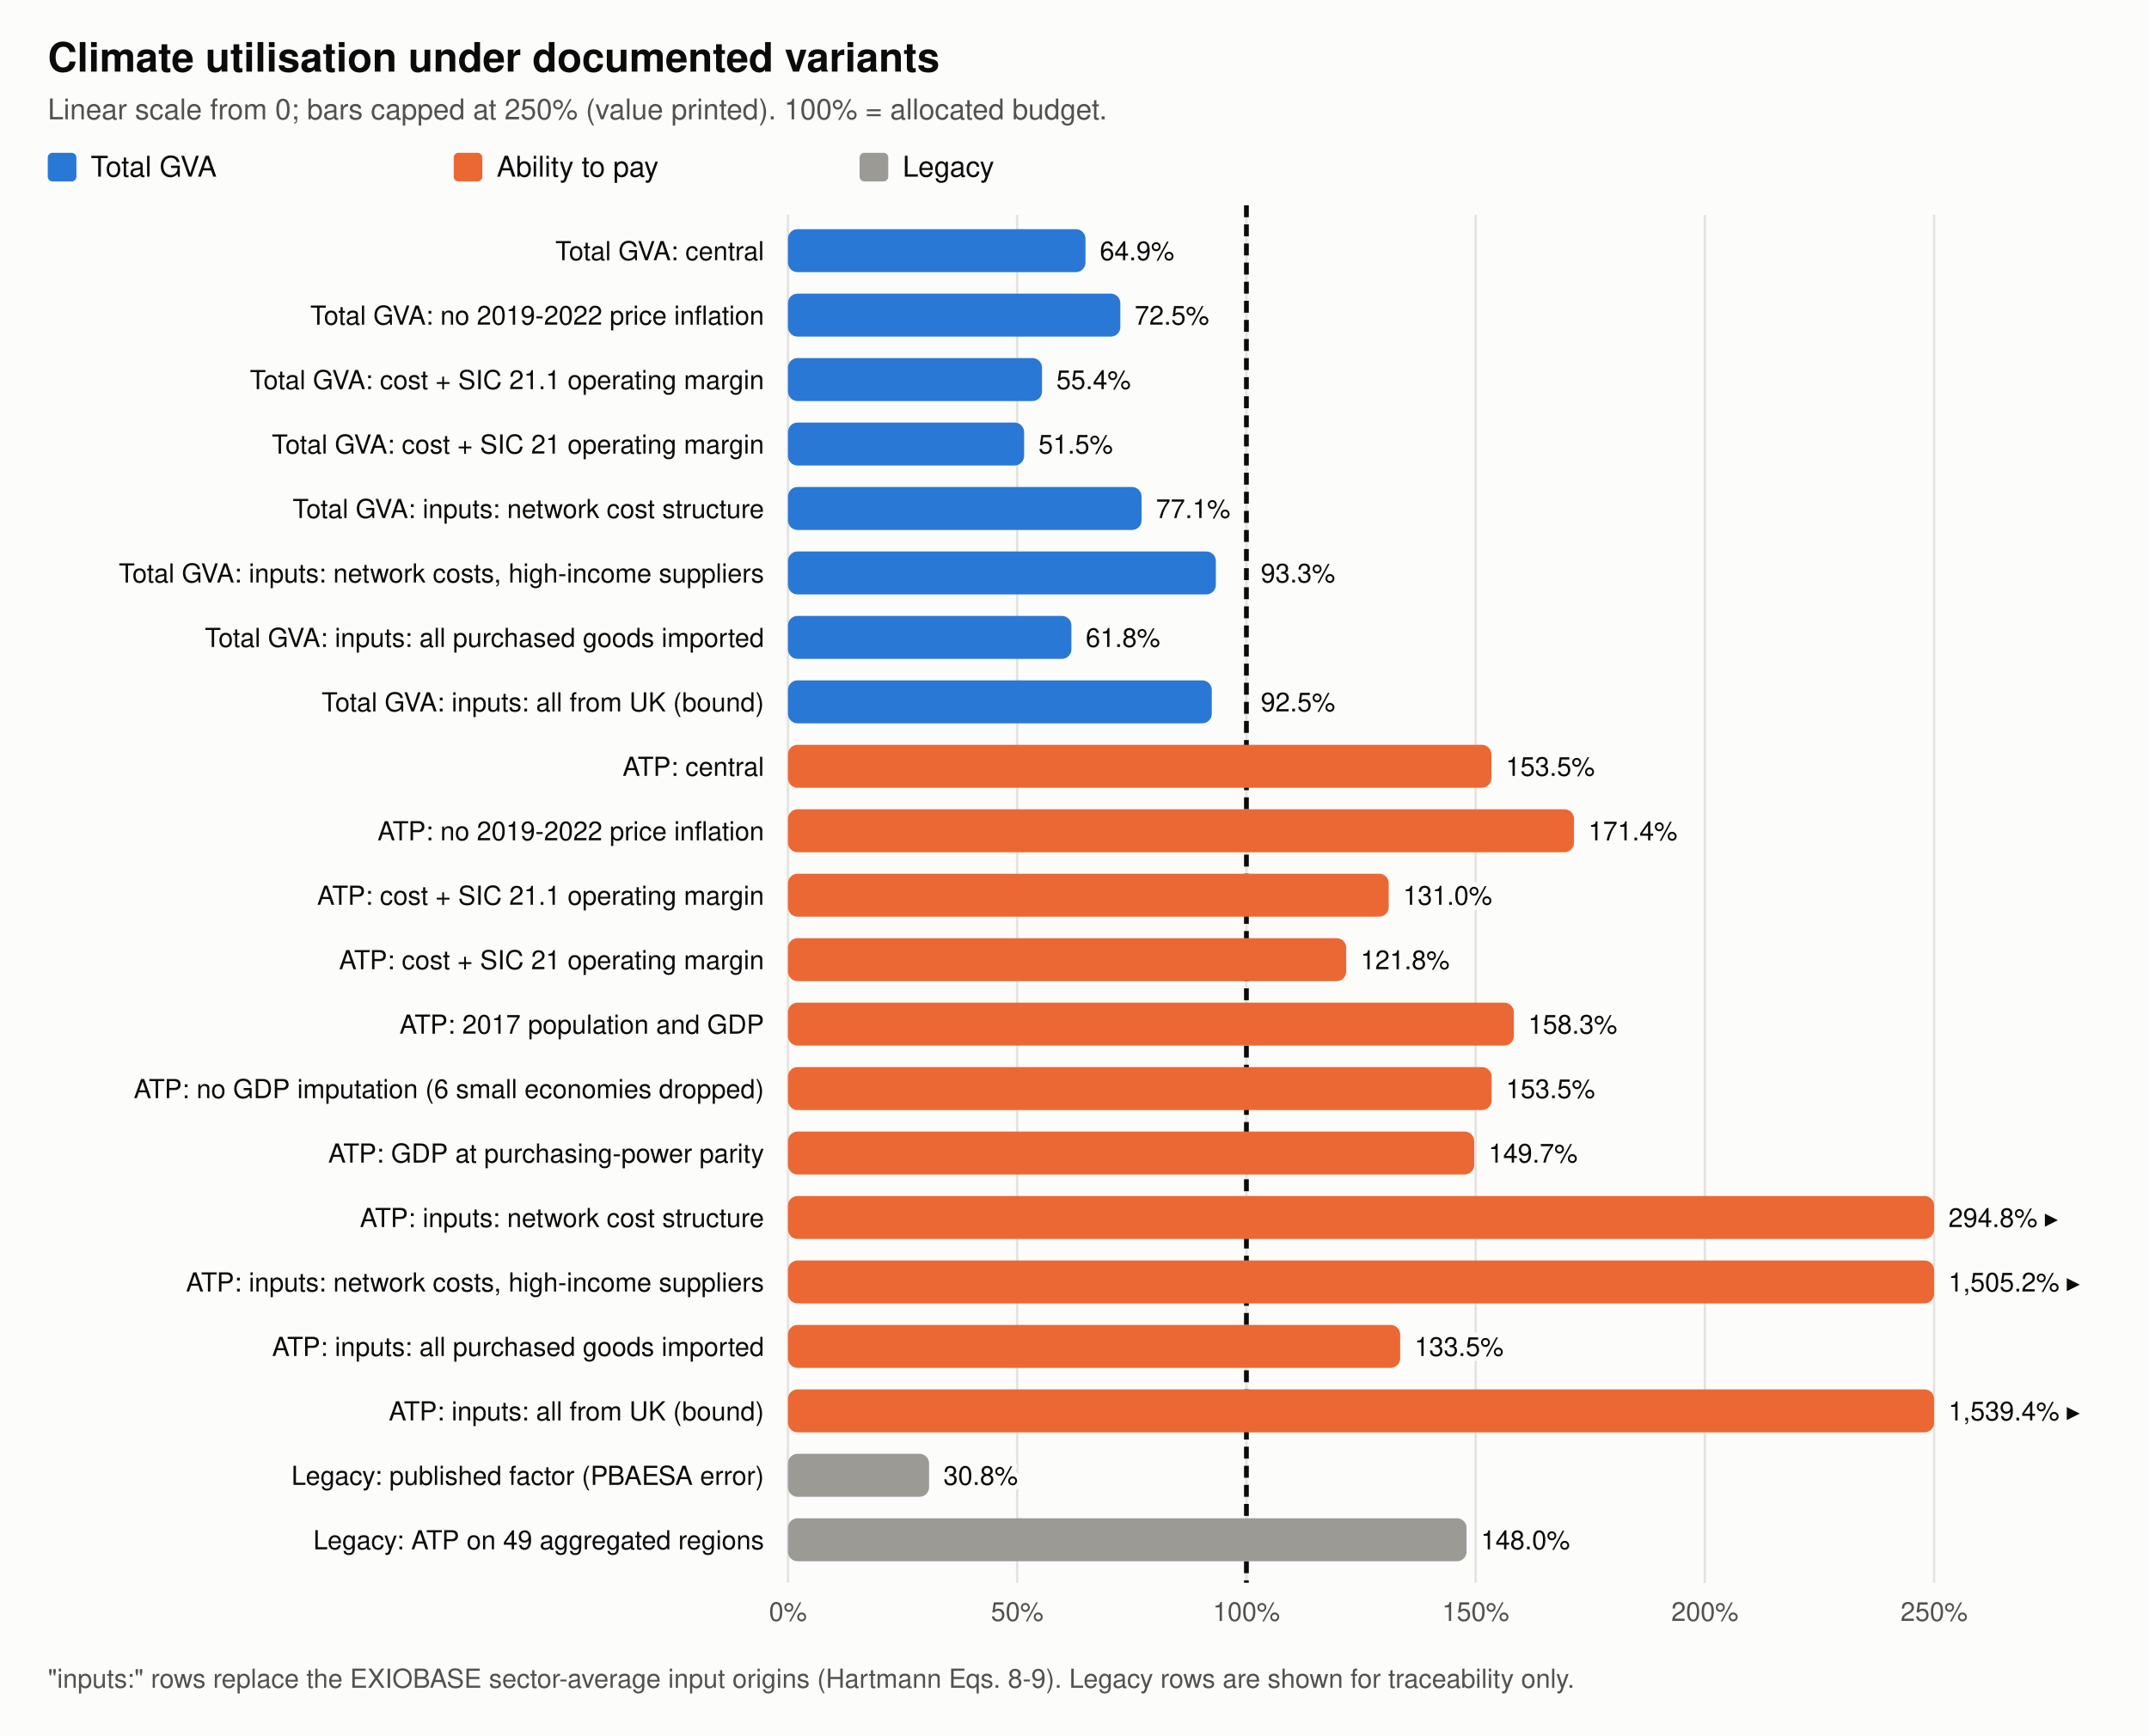
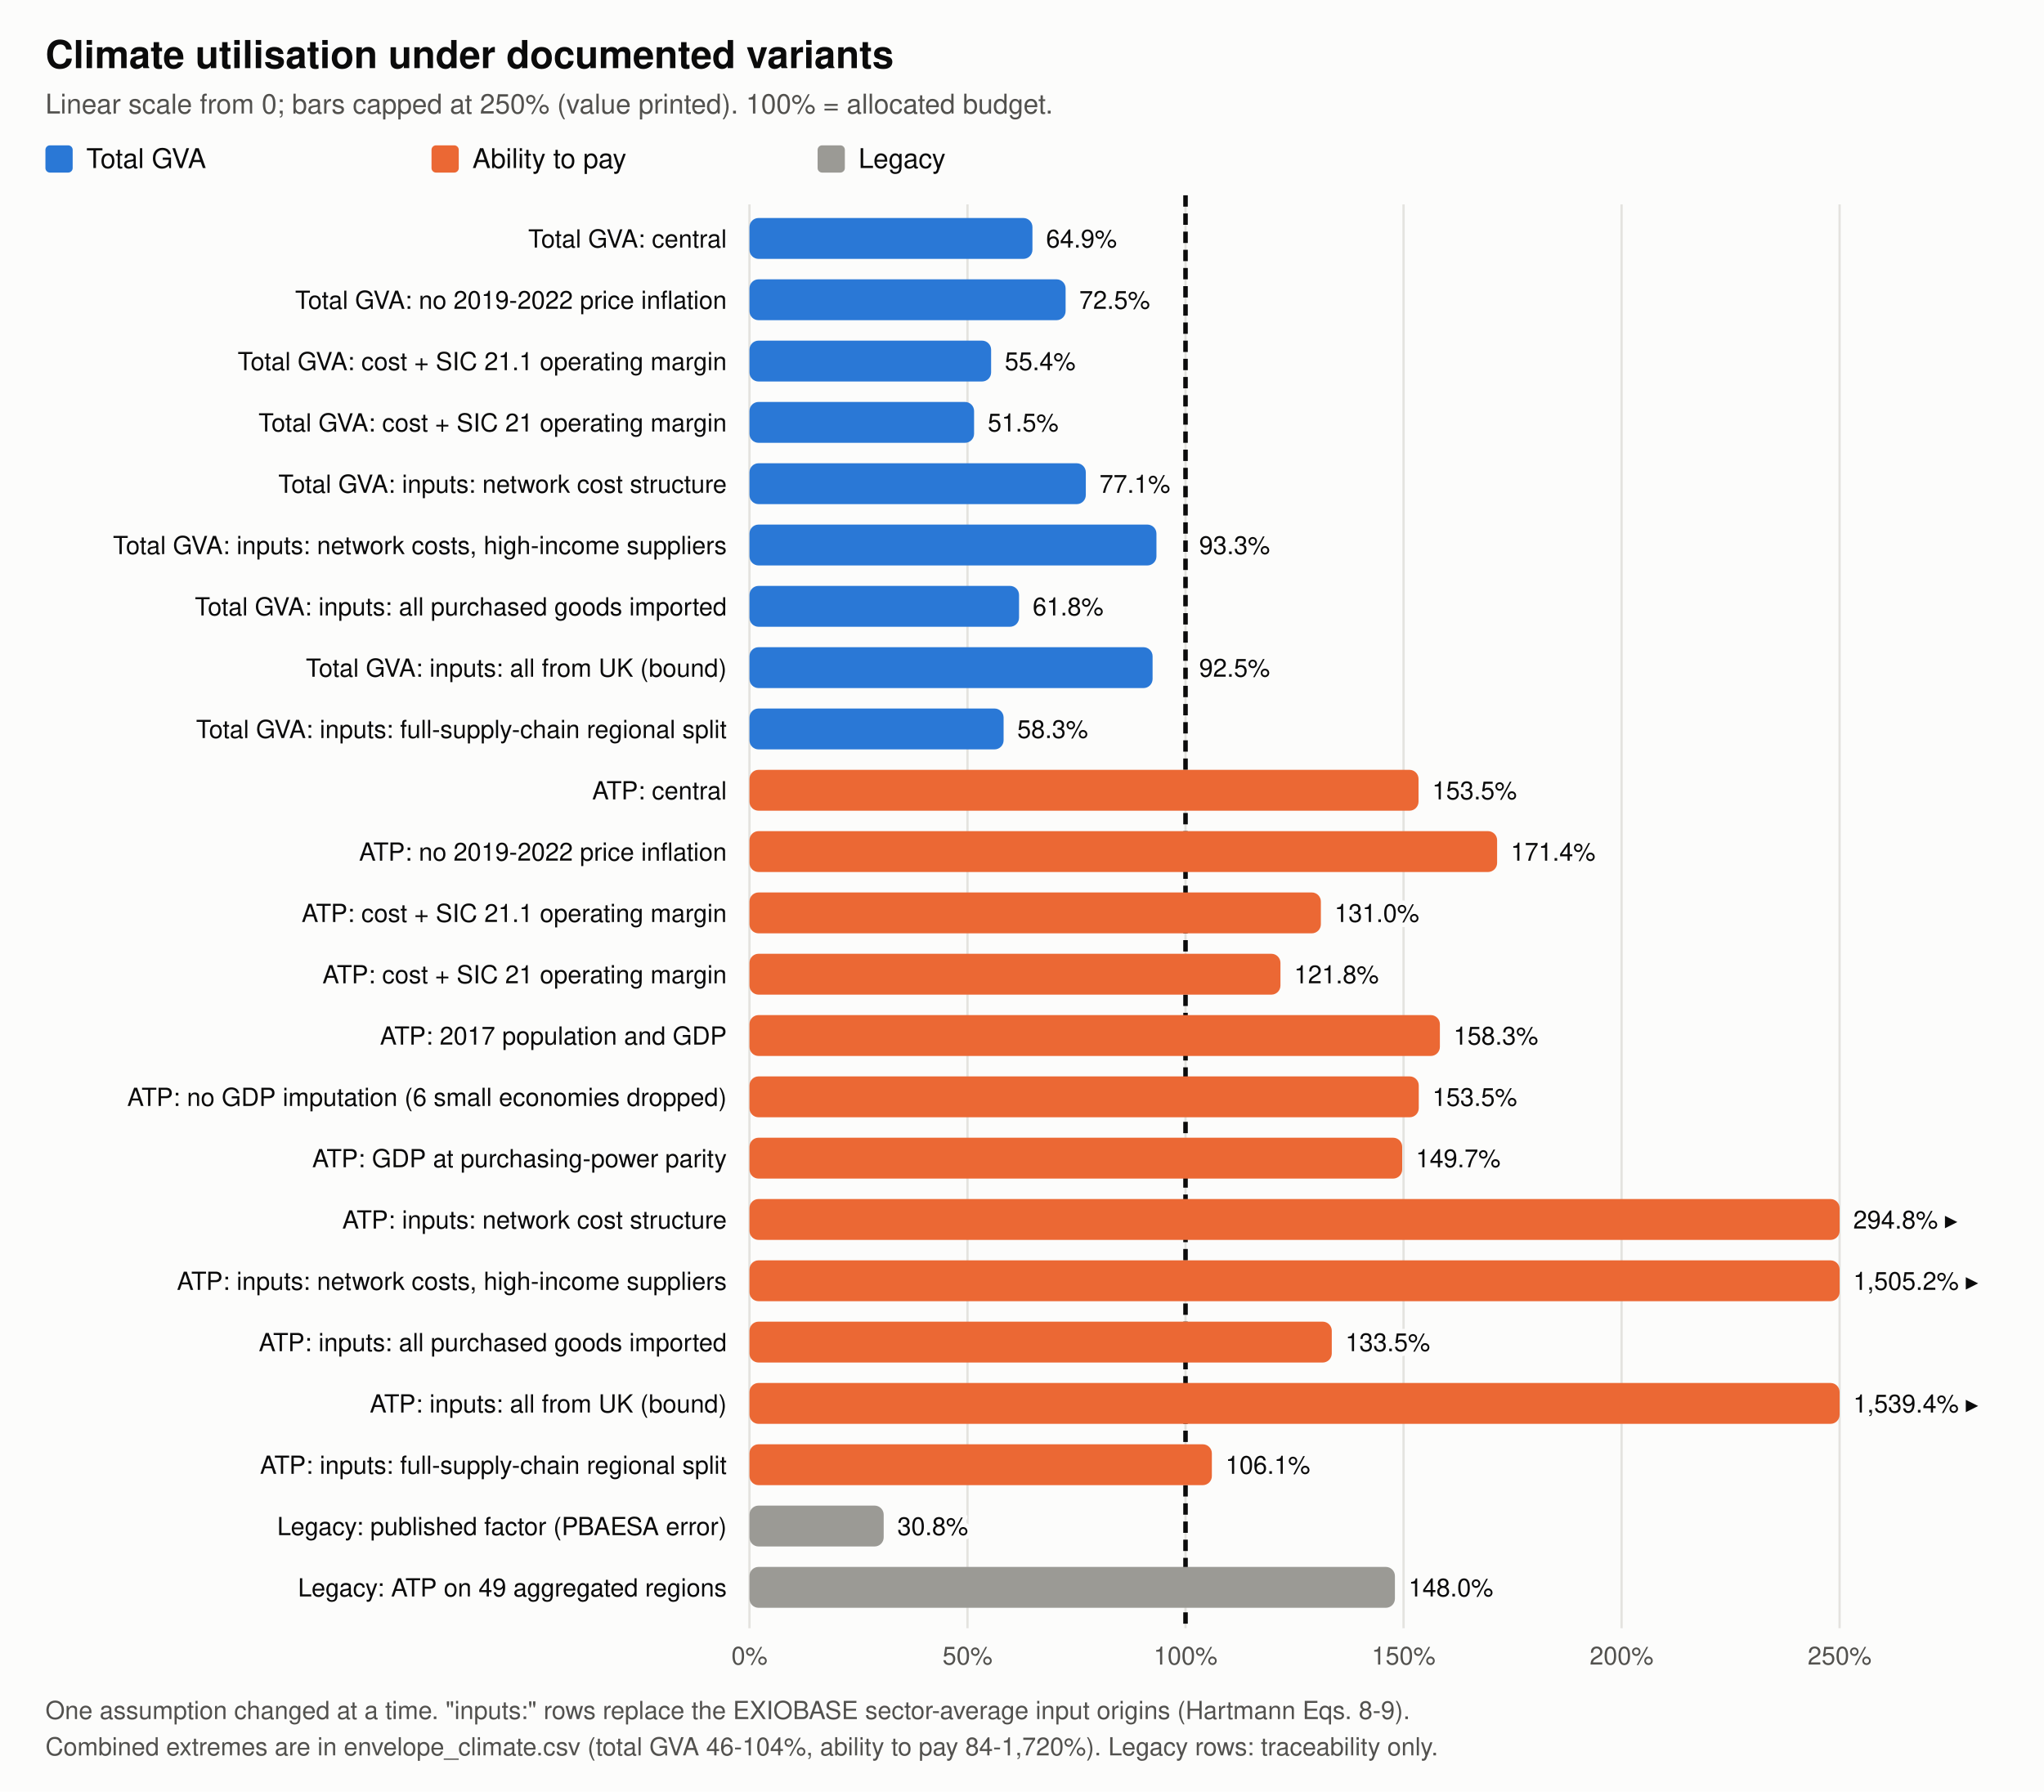
- <svg xmlns="http://www.w3.org/2000/svg" viewBox="0 0 900 727" width="900" height="727" font-family="Helvetica, Arial, sans-serif" role="img" aria-labelledby="t d">
+ <svg xmlns="http://www.w3.org/2000/svg" viewBox="0 0 900 789" width="900" height="789" font-family="Helvetica, Arial, sans-serif" role="img" aria-labelledby="t d">
  <style>.bg{fill:#fcfcfb}.t1{fill:#0b0b0b}.t2{fill:#52514e}.grid{stroke:#e4e3df}.ref{stroke:#0b0b0b}.over{fill:#f3f2ef}.s1{fill:#2a78d6}.s2{fill:#eb6834}.s3{fill:#1baf7a}.l3{stroke:#1baf7a}.sg{fill:#9b9a95}.ring{stroke:#fcfcfb}.halo{stroke:#fcfcfb;stroke-width:4px;paint-order:stroke;stroke-linejoin:round}@media (prefers-color-scheme: dark){.bg{fill:#1a1a19}.t1{fill:#f0efec}.t2{fill:#c3c2b7}.grid{stroke:#34332f}.ref{stroke:#f0efec}.over{fill:#24231f}.s1{fill:#3987e5}.s2{fill:#d95926}.s3{fill:#199e70}.l3{stroke:#199e70}.sg{fill:#8a8984}.ring{stroke:#1a1a19}.halo{stroke:#1a1a19}}</style>
-   <rect class="bg" width="900" height="727" />
+   <rect class="bg" width="900" height="789" />
  <text class="t1" x="20" y="30" font-size="17" font-weight="600">Climate utilisation under documented variants</text>
  <text class="t2" x="20" y="50" font-size="12">Linear scale from 0; bars capped at 250% (value printed). 100% = allocated budget.</text>
  <rect class="s1" x="20" y="64" width="12" height="12" rx="2" />
  <text class="t1" x="38" y="74" font-size="12">Total GVA</text>
  <rect class="s2" x="190" y="64" width="12" height="12" rx="2" />
  <text class="t1" x="208" y="74" font-size="12">Ability to pay</text>
  <rect class="sg" x="360" y="64" width="12" height="12" rx="2" />
  <text class="t1" x="378" y="74" font-size="12">Legacy</text>
-   <line class="grid" x1="330.0" y1="90" x2="330.0" y2="663" />
-   <text class="t2" x="330.0" y="679" font-size="11" text-anchor="middle">0%</text>
-   <line class="grid" x1="426.0" y1="90" x2="426.0" y2="663" />
-   <text class="t2" x="426.0" y="679" font-size="11" text-anchor="middle">50%</text>
-   <line class="grid" x1="522.0" y1="90" x2="522.0" y2="663" />
-   <text class="t2" x="522.0" y="679" font-size="11" text-anchor="middle">100%</text>
-   <line class="grid" x1="618.0" y1="90" x2="618.0" y2="663" />
-   <text class="t2" x="618.0" y="679" font-size="11" text-anchor="middle">150%</text>
-   <line class="grid" x1="714.0" y1="90" x2="714.0" y2="663" />
-   <text class="t2" x="714.0" y="679" font-size="11" text-anchor="middle">200%</text>
-   <line class="grid" x1="810.0" y1="90" x2="810.0" y2="663" />
-   <text class="t2" x="810.0" y="679" font-size="11" text-anchor="middle">250%</text>
-   <line class="ref" x1="522.0" y1="86" x2="522.0" y2="663" stroke-width="2" stroke-dasharray="5 3" />
+   <line class="grid" x1="330.0" y1="90" x2="330.0" y2="717" />
+   <text class="t2" x="330.0" y="733" font-size="11" text-anchor="middle">0%</text>
+   <line class="grid" x1="426.0" y1="90" x2="426.0" y2="717" />
+   <text class="t2" x="426.0" y="733" font-size="11" text-anchor="middle">50%</text>
+   <line class="grid" x1="522.0" y1="90" x2="522.0" y2="717" />
+   <text class="t2" x="522.0" y="733" font-size="11" text-anchor="middle">100%</text>
+   <line class="grid" x1="618.0" y1="90" x2="618.0" y2="717" />
+   <text class="t2" x="618.0" y="733" font-size="11" text-anchor="middle">150%</text>
+   <line class="grid" x1="714.0" y1="90" x2="714.0" y2="717" />
+   <text class="t2" x="714.0" y="733" font-size="11" text-anchor="middle">200%</text>
+   <line class="grid" x1="810.0" y1="90" x2="810.0" y2="717" />
+   <text class="t2" x="810.0" y="733" font-size="11" text-anchor="middle">250%</text>
+   <line class="ref" x1="522.0" y1="86" x2="522.0" y2="717" stroke-width="2" stroke-dasharray="5 3" />
  <text class="t1" x="320" y="109.0" font-size="11" text-anchor="end">Total GVA: central</text>
  <g>
    <rect class="s1" x="330" y="96" width="124.6" height="18" rx="4" />
  </g>
  <text class="t1 halo" x="460.6" y="109.0" font-size="11">64.9%</text>
  <text class="t1" x="320" y="136.0" font-size="11" text-anchor="end">Total GVA: no 2019-2022 price inflation</text>
  <g>
    <rect class="s1" x="330" y="123" width="139.2" height="18" rx="4" />
  </g>
  <text class="t1 halo" x="475.2" y="136.0" font-size="11">72.5%</text>
  <text class="t1" x="320" y="163.0" font-size="11" text-anchor="end">Total GVA: cost + SIC 21.1 operating margin</text>
  <g>
    <rect class="s1" x="330" y="150" width="106.4" height="18" rx="4" />
  </g>
  <text class="t1 halo" x="442.4" y="163.0" font-size="11">55.4%</text>
  <text class="t1" x="320" y="190.0" font-size="11" text-anchor="end">Total GVA: cost + SIC 21 operating margin</text>
  <g>
    <rect class="s1" x="330" y="177" width="98.9" height="18" rx="4" />
  </g>
  <text class="t1 halo" x="434.9" y="190.0" font-size="11">51.5%</text>
  <text class="t1" x="320" y="217.0" font-size="11" text-anchor="end">Total GVA: inputs: network cost structure</text>
  <g>
    <rect class="s1" x="330" y="204" width="148.1" height="18" rx="4" />
  </g>
  <text class="t1 halo" x="484.1" y="217.0" font-size="11">77.1%</text>
  <text class="t1" x="320" y="244.0" font-size="11" text-anchor="end">Total GVA: inputs: network costs, high-income suppliers</text>
  <g>
    <rect class="s1" x="330" y="231" width="179.2" height="18" rx="4" />
  </g>
  <text class="t1 halo" x="528.0" y="244.0" font-size="11">93.3%</text>
  <text class="t1" x="320" y="271.0" font-size="11" text-anchor="end">Total GVA: inputs: all purchased goods imported</text>
  <g>
    <rect class="s1" x="330" y="258" width="118.7" height="18" rx="4" />
  </g>
  <text class="t1 halo" x="454.7" y="271.0" font-size="11">61.8%</text>
  <text class="t1" x="320" y="298.0" font-size="11" text-anchor="end">Total GVA: inputs: all from UK (bound)</text>
  <g>
    <rect class="s1" x="330" y="285" width="177.5" height="18" rx="4" />
  </g>
  <text class="t1 halo" x="528.0" y="298.0" font-size="11">92.5%</text>
-   <text class="t1" x="320" y="325.0" font-size="11" text-anchor="end">ATP: central</text>
+   <text class="t1" x="320" y="325.0" font-size="11" text-anchor="end">Total GVA: inputs: full-supply-chain regional split</text>
  <g>
-     <rect class="s2" x="330" y="312" width="294.6" height="18" rx="4" />
+     <rect class="s1" x="330" y="312" width="111.9" height="18" rx="4" />
  </g>
-   <text class="t1 halo" x="630.6" y="325.0" font-size="11">153.5%</text>
-   <text class="t1" x="320" y="352.0" font-size="11" text-anchor="end">ATP: no 2019-2022 price inflation</text>
+   <text class="t1 halo" x="447.9" y="325.0" font-size="11">58.3%</text>
+   <text class="t1" x="320" y="352.0" font-size="11" text-anchor="end">ATP: central</text>
  <g>
-     <rect class="s2" x="330" y="339" width="329.2" height="18" rx="4" />
+     <rect class="s2" x="330" y="339" width="294.6" height="18" rx="4" />
  </g>
-   <text class="t1 halo" x="665.2" y="352.0" font-size="11">171.4%</text>
-   <text class="t1" x="320" y="379.0" font-size="11" text-anchor="end">ATP: cost + SIC 21.1 operating margin</text>
+   <text class="t1 halo" x="630.6" y="352.0" font-size="11">153.5%</text>
+   <text class="t1" x="320" y="379.0" font-size="11" text-anchor="end">ATP: no 2019-2022 price inflation</text>
  <g>
-     <rect class="s2" x="330" y="366" width="251.6" height="18" rx="4" />
+     <rect class="s2" x="330" y="366" width="329.2" height="18" rx="4" />
  </g>
-   <text class="t1 halo" x="587.6" y="379.0" font-size="11">131.0%</text>
-   <text class="t1" x="320" y="406.0" font-size="11" text-anchor="end">ATP: cost + SIC 21 operating margin</text>
+   <text class="t1 halo" x="665.2" y="379.0" font-size="11">171.4%</text>
+   <text class="t1" x="320" y="406.0" font-size="11" text-anchor="end">ATP: cost + SIC 21.1 operating margin</text>
  <g>
-     <rect class="s2" x="330" y="393" width="233.8" height="18" rx="4" />
+     <rect class="s2" x="330" y="393" width="251.6" height="18" rx="4" />
  </g>
-   <text class="t1 halo" x="569.8" y="406.0" font-size="11">121.8%</text>
-   <text class="t1" x="320" y="433.0" font-size="11" text-anchor="end">ATP: 2017 population and GDP</text>
+   <text class="t1 halo" x="587.6" y="406.0" font-size="11">131.0%</text>
+   <text class="t1" x="320" y="433.0" font-size="11" text-anchor="end">ATP: cost + SIC 21 operating margin</text>
  <g>
-     <rect class="s2" x="330" y="420" width="304.0" height="18" rx="4" />
+     <rect class="s2" x="330" y="420" width="233.8" height="18" rx="4" />
  </g>
-   <text class="t1 halo" x="640.0" y="433.0" font-size="11">158.3%</text>
-   <text class="t1" x="320" y="460.0" font-size="11" text-anchor="end">ATP: no GDP imputation (6 small economies dropped)</text>
+   <text class="t1 halo" x="569.8" y="433.0" font-size="11">121.8%</text>
+   <text class="t1" x="320" y="460.0" font-size="11" text-anchor="end">ATP: 2017 population and GDP</text>
  <g>
-     <rect class="s2" x="330" y="447" width="294.7" height="18" rx="4" />
+     <rect class="s2" x="330" y="447" width="304.0" height="18" rx="4" />
  </g>
-   <text class="t1 halo" x="630.7" y="460.0" font-size="11">153.5%</text>
-   <text class="t1" x="320" y="487.0" font-size="11" text-anchor="end">ATP: GDP at purchasing-power parity</text>
+   <text class="t1 halo" x="640.0" y="460.0" font-size="11">158.3%</text>
+   <text class="t1" x="320" y="487.0" font-size="11" text-anchor="end">ATP: no GDP imputation (6 small economies dropped)</text>
  <g>
-     <rect class="s2" x="330" y="474" width="287.4" height="18" rx="4" />
+     <rect class="s2" x="330" y="474" width="294.7" height="18" rx="4" />
  </g>
-   <text class="t1 halo" x="623.4" y="487.0" font-size="11">149.7%</text>
-   <text class="t1" x="320" y="514.0" font-size="11" text-anchor="end">ATP: inputs: network cost structure</text>
+   <text class="t1 halo" x="630.7" y="487.0" font-size="11">153.5%</text>
+   <text class="t1" x="320" y="514.0" font-size="11" text-anchor="end">ATP: GDP at purchasing-power parity</text>
  <g>
-     <rect class="s2" x="330" y="501" width="480.0" height="18" rx="4" />
+     <rect class="s2" x="330" y="501" width="287.4" height="18" rx="4" />
  </g>
-   <text class="t1 halo" x="816.0" y="514.0" font-size="11">294.8% ▸</text>
-   <text class="t1" x="320" y="541.0" font-size="11" text-anchor="end">ATP: inputs: network costs, high-income suppliers</text>
+   <text class="t1 halo" x="623.4" y="514.0" font-size="11">149.7%</text>
+   <text class="t1" x="320" y="541.0" font-size="11" text-anchor="end">ATP: inputs: network cost structure</text>
  <g>
    <rect class="s2" x="330" y="528" width="480.0" height="18" rx="4" />
  </g>
-   <text class="t1 halo" x="816.0" y="541.0" font-size="11">1,505.2% ▸</text>
-   <text class="t1" x="320" y="568.0" font-size="11" text-anchor="end">ATP: inputs: all purchased goods imported</text>
+   <text class="t1 halo" x="816.0" y="541.0" font-size="11">294.8% ▸</text>
+   <text class="t1" x="320" y="568.0" font-size="11" text-anchor="end">ATP: inputs: network costs, high-income suppliers</text>
  <g>
-     <rect class="s2" x="330" y="555" width="256.4" height="18" rx="4" />
+     <rect class="s2" x="330" y="555" width="480.0" height="18" rx="4" />
  </g>
-   <text class="t1 halo" x="592.4" y="568.0" font-size="11">133.5%</text>
-   <text class="t1" x="320" y="595.0" font-size="11" text-anchor="end">ATP: inputs: all from UK (bound)</text>
+   <text class="t1 halo" x="816.0" y="568.0" font-size="11">1,505.2% ▸</text>
+   <text class="t1" x="320" y="595.0" font-size="11" text-anchor="end">ATP: inputs: all purchased goods imported</text>
  <g>
-     <rect class="s2" x="330" y="582" width="480.0" height="18" rx="4" />
+     <rect class="s2" x="330" y="582" width="256.4" height="18" rx="4" />
  </g>
-   <text class="t1 halo" x="816.0" y="595.0" font-size="11">1,539.4% ▸</text>
-   <text class="t1" x="320" y="622.0" font-size="11" text-anchor="end">Legacy: published factor (PBAESA error)</text>
+   <text class="t1 halo" x="592.4" y="595.0" font-size="11">133.5%</text>
+   <text class="t1" x="320" y="622.0" font-size="11" text-anchor="end">ATP: inputs: all from UK (bound)</text>
  <g>
-     <rect class="sg" x="330" y="609" width="59.1" height="18" rx="4" />
+     <rect class="s2" x="330" y="609" width="480.0" height="18" rx="4" />
  </g>
-   <text class="t1 halo" x="395.1" y="622.0" font-size="11">30.8%</text>
-   <text class="t1" x="320" y="649.0" font-size="11" text-anchor="end">Legacy: ATP on 49 aggregated regions</text>
+   <text class="t1 halo" x="816.0" y="622.0" font-size="11">1,539.4% ▸</text>
+   <text class="t1" x="320" y="649.0" font-size="11" text-anchor="end">ATP: inputs: full-supply-chain regional split</text>
  <g>
-     <rect class="sg" x="330" y="636" width="284.2" height="18" rx="4" />
+     <rect class="s2" x="330" y="636" width="203.6" height="18" rx="4" />
  </g>
-   <text class="t1 halo" x="620.2" y="649.0" font-size="11">148.0%</text>
-   <text class="t2" x="20" y="707" font-size="11">"inputs:" rows replace the EXIOBASE sector-average input origins (Hartmann Eqs. 8-9). Legacy rows are shown for traceability only.</text>
+   <text class="t1 halo" x="539.6" y="649.0" font-size="11">106.1%</text>
+   <text class="t1" x="320" y="676.0" font-size="11" text-anchor="end">Legacy: published factor (PBAESA error)</text>
+   <g>
+     <rect class="sg" x="330" y="663" width="59.1" height="18" rx="4" />
+   </g>
+   <text class="t1 halo" x="395.1" y="676.0" font-size="11">30.8%</text>
+   <text class="t1" x="320" y="703.0" font-size="11" text-anchor="end">Legacy: ATP on 49 aggregated regions</text>
+   <g>
+     <rect class="sg" x="330" y="690" width="284.2" height="18" rx="4" />
+   </g>
+   <text class="t1 halo" x="620.2" y="703.0" font-size="11">148.0%</text>
+   <text class="t2" x="20" y="757" font-size="11">One assumption changed at a time. "inputs:" rows replace the EXIOBASE sector-average input origins (Hartmann Eqs. 8-9).</text>
+   <text class="t2" x="20" y="773" font-size="11">Combined extremes are in envelope_climate.csv (total GVA 46-104%, ability to pay 84-1,720%). Legacy rows: traceability only.</text>
</svg>
